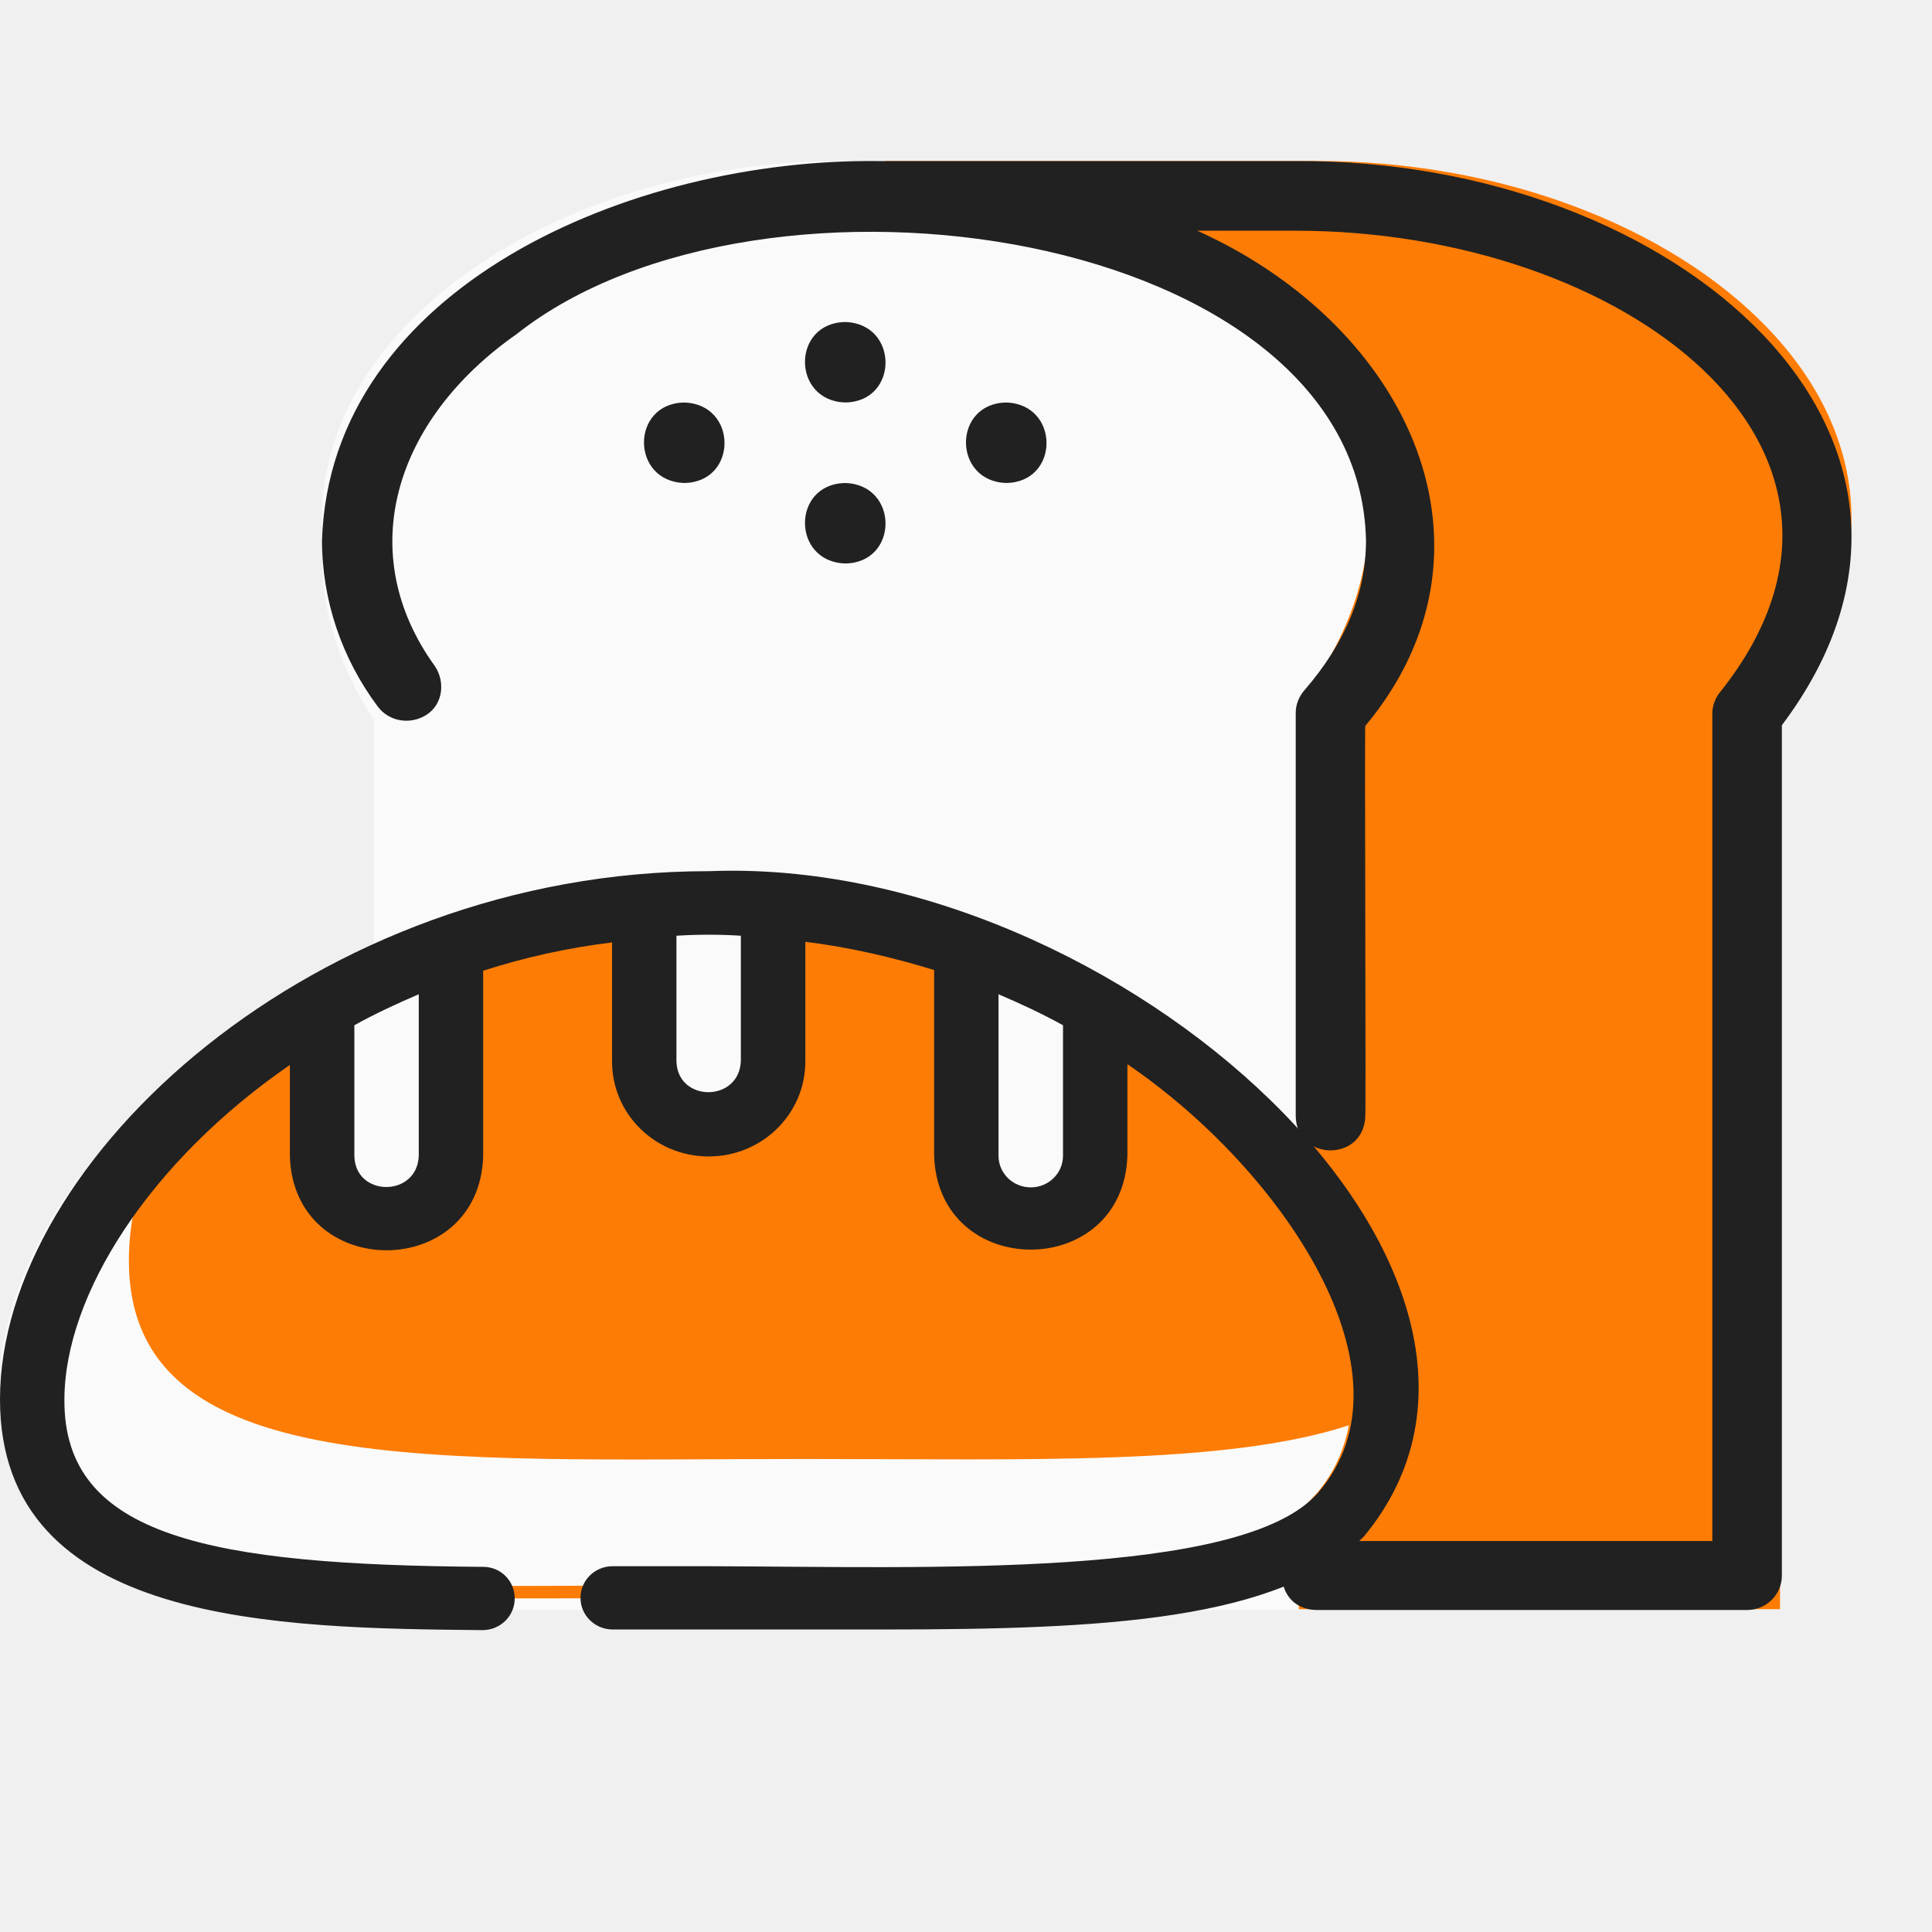
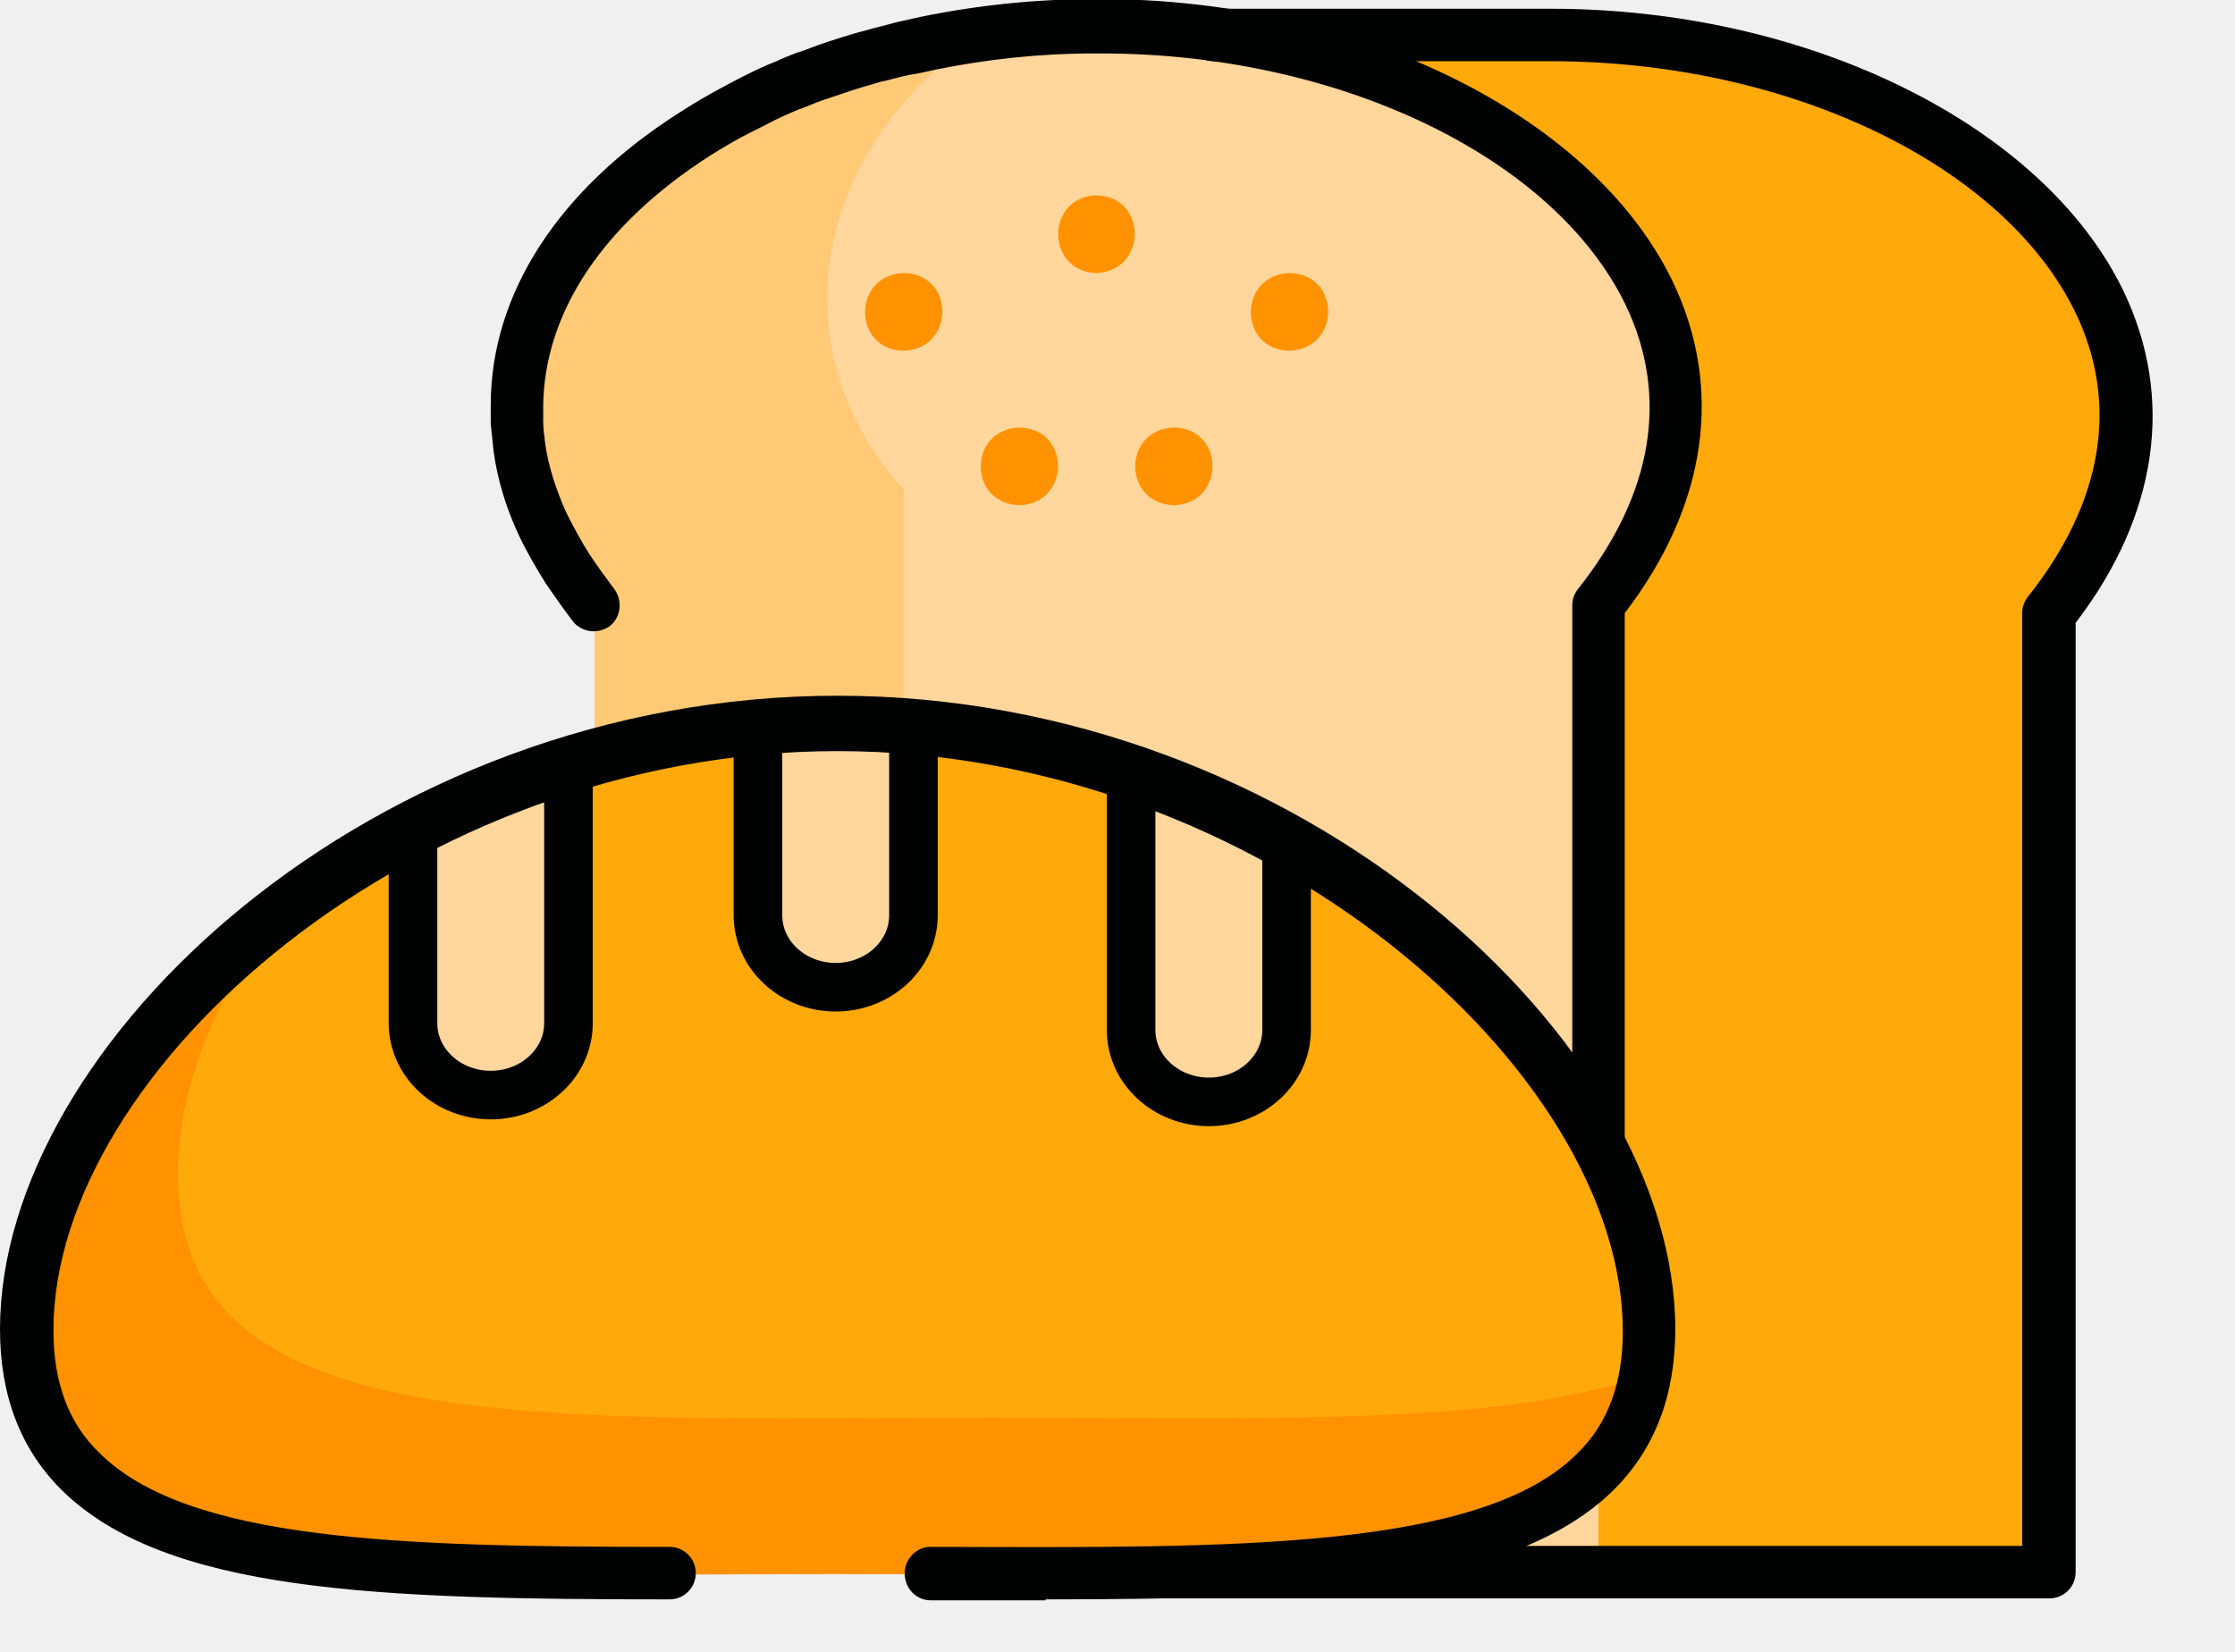
- <svg xmlns="http://www.w3.org/2000/svg" width="24" height="24" viewBox="0 0 24 24" fill="none">
-   <g id="category-icons">
-     <path id="Vector" d="M11 20V2H16.334C20.93 1.981 24.807 5.303 22.112 8.74V19.99H11V20Z" fill="#FD7C05" />
-     <path id="Vector_2" d="M4.871 8.744C2.233 5.305 6.015 1.981 10.498 2C14.981 1.981 18.763 5.305 16.134 8.744V20H4.871V8.744Z" fill="#FAFAFA" />
-     <path id="Vector_3" d="M13 17.794V19H4.646V8.943C2.882 6.258 4.988 3.453 7.866 3C6.499 4.146 6.129 6.224 7.216 7.738V10.551C7.216 14.553 9.807 17.786 13 17.786V17.794Z" fill="#FAFAFA" />
-     <path id="Vector_4" d="M17.206 17.383C17.206 20.108 13.443 19.849 8.803 19.849C4.163 19.849 0.4 20.108 0.4 17.383C0.4 14.658 4.163 11.214 8.803 11.214C13.443 11.214 17.206 14.658 17.206 17.383Z" fill="#FD7C05" />
-     <path id="Vector_5" d="M16.755 17.714C16.321 19.921 12.745 19.695 8.403 19.695C3.763 19.695 0 19.954 0 17.23C0 15.817 1.005 14.212 2.631 13C1.975 13.869 1.601 14.797 1.601 15.658C1.601 18.383 5.364 18.124 10.004 18.124C12.771 18.124 15.222 18.207 16.755 17.706V17.714Z" fill="#FAFAFA" />
-     <path id="Vector_6" d="M9.603 11.248V13.179C9.603 13.613 9.246 13.964 8.803 13.964C8.36 13.964 8.003 13.613 8.003 13.179V11.248C8.531 11.198 9.076 11.198 9.603 11.248Z" fill="#FAFAFA" />
-     <path id="Vector_7" d="M5.602 11.774V14.357C5.568 15.394 4.035 15.394 4.001 14.357V12.51C4.504 12.217 5.04 11.975 5.602 11.774Z" fill="#FAFAFA" />
-     <path id="Vector_8" d="M13.605 12.51V14.357C13.571 15.394 12.038 15.394 12.004 14.357V11.774C12.558 11.975 13.094 12.217 13.605 12.51Z" fill="#FAFAFA" />
-     <path id="Vector_9" d="M9.603 13.07C9.671 14.182 8.062 14.282 8.003 13.179V11.248C8.131 11.231 8.267 11.231 8.403 11.223V12.393C8.394 12.978 9.093 13.379 9.603 13.078V13.07Z" fill="#FAFAFA" />
-     <path id="Vector_10" d="M5.602 14.248C5.67 15.36 4.061 15.46 4.001 14.357V12.51C4.129 12.435 4.265 12.36 4.402 12.293V13.572C4.385 14.157 5.083 14.558 5.602 14.257V14.248Z" fill="#FAFAFA" />
-     <path id="Vector_11" d="M13.605 14.248C13.656 14.717 13.29 15.143 12.805 15.143C12.362 15.143 12.004 14.792 12.004 14.357V11.774C12.14 11.825 12.268 11.875 12.404 11.925V13.571C12.404 14.165 13.102 14.566 13.613 14.257L13.605 14.248Z" fill="#FAFAFA" />
-     <path id="Vector_12" d="M16.096 2.001H10.912C7.842 1.964 4.101 3.568 4 6.712C4 7.46 4.248 8.18 4.689 8.772C4.827 8.963 5.094 9.009 5.296 8.881C5.498 8.754 5.535 8.48 5.406 8.28C4.386 6.876 4.892 5.218 6.417 4.151C9.46 1.745 16.886 2.839 16.969 6.712C16.969 7.369 16.712 7.988 16.206 8.572C16.142 8.644 16.096 8.745 16.096 8.854V13.857C16.096 14.422 16.932 14.441 16.96 13.876C16.969 13.876 16.951 9.018 16.96 9.018C18.771 6.849 17.539 4.069 14.873 2.866H16.096C20.186 2.866 23.752 5.582 21.381 8.581C21.317 8.654 21.271 8.754 21.271 8.863V19.143H16.353C15.784 19.162 15.784 19.991 16.353 20H21.703C21.942 20 22.135 19.809 22.135 19.572V9.009C24.809 5.455 20.857 1.973 16.096 2.001Z" fill="#212121" />
-     <path id="Vector_13" d="M10.5 4C11.167 4.021 11.167 4.989 10.5 5C9.833 4.979 9.833 4.011 10.5 4Z" fill="#212121" />
-     <path id="Vector_14" d="M12.5 5C13.167 5.021 13.167 5.989 12.5 6C11.833 5.979 11.833 5.011 12.5 5Z" fill="#212121" />
-     <path id="Vector_15" d="M8.5 5C9.167 5.021 9.167 5.989 8.5 6C7.833 5.979 7.833 5.011 8.5 5Z" fill="#212121" />
-     <path id="Vector_16" d="M10.5 6C11.167 6.021 11.167 6.989 10.5 7C9.833 6.979 9.833 6.011 10.5 6Z" fill="#212121" />
-     <path id="Vector_17" d="M8.803 10.822C3.925 10.822 0 14.407 0 17.383C0 20.192 3.465 20.225 5.994 20.25C6.215 20.25 6.394 20.075 6.394 19.857C6.394 19.64 6.223 19.464 6.002 19.464C2.622 19.439 0.792 19.096 0.8 17.391C0.8 16.087 1.856 14.432 3.601 13.229V14.366C3.652 15.92 5.951 15.92 6.002 14.366V12.059C6.521 11.891 7.058 11.774 7.603 11.707V13.187C7.603 13.839 8.139 14.366 8.803 14.366C9.467 14.366 10.004 13.839 10.004 13.187V11.699C10.548 11.766 11.085 11.891 11.604 12.05V14.357C11.655 15.912 13.954 15.912 14.005 14.357V13.22C15.921 14.524 17.657 17.065 16.372 18.545C15.435 19.615 11.493 19.464 8.812 19.456H7.611C7.39 19.456 7.211 19.631 7.211 19.849C7.211 20.066 7.39 20.242 7.611 20.242H8.812C9.535 20.242 10.259 20.242 10.974 20.242C13.724 20.242 15.878 20.133 16.942 19.088C19.616 15.862 13.894 10.621 8.812 10.822H8.803ZM5.202 14.357C5.185 14.875 4.41 14.875 4.402 14.357V12.736C4.657 12.594 4.929 12.468 5.202 12.351V14.357ZM13.205 14.357C13.205 14.575 13.026 14.75 12.805 14.75C12.583 14.75 12.404 14.575 12.404 14.357V12.351C12.677 12.468 12.949 12.594 13.205 12.736V14.357ZM9.203 13.179C9.186 13.697 8.411 13.697 8.403 13.179V11.624C8.667 11.607 8.939 11.607 9.203 11.624V13.179Z" fill="#212121" />
+ <svg xmlns="http://www.w3.org/2000/svg" width="23" height="17" viewBox="0 0 23 17" fill="none">
+   <g id="Layer_1" clip-path="url(#clip0_1426_2984)">
+     <path id="Vector" d="M11.29 16.18V0.27H16.06C20.17 0.25 23.64 3.19 21.23 6.23V16.17H11.29V16.18Z" fill="#FFA90A" />
+     <path id="Vector_2" d="M6.12 6.23C3.7 3.2 7.17 0.26 11.28 0.27C15.39 0.25 18.86 3.19 16.45 6.23V16.17H6.12V6.23Z" fill="#FFD69B" />
+     <path id="Vector_3" d="M14.33 14.99L12.08 16.18H6.12V6.23C3.94 3.58 6.54 0.8 10.1 0.35C8.41 1.49 7.95 3.54 9.3 5.04V7.83C9.3 11.79 10.38 14.99 14.33 14.99Z" fill="#FFC975" />
+     <path id="Vector_4" d="M16.45 12.84C16.3 12.84 16.18 12.72 16.18 12.57V6.23C16.18 6.17 16.2 6.11 16.24 6.06C17.01 5.09 17.18 4.08 16.73 3.14C15.99 1.61 13.77 0.55 11.33 0.55H11.25C10.7 0.55 10.15 0.61 9.61 0.72C9.52 0.74 9.44 0.76 9.36 0.77C9.26 0.79 9.17 0.82 9.07 0.84C8.93 0.88 8.79 0.92 8.65 0.97L8.47 1.03C8.38 1.06 8.3 1.1 8.21 1.13C8.09 1.18 7.98 1.23 7.87 1.29L7.71 1.37C7.57 1.44 7.44 1.52 7.31 1.6C6.2 2.31 5.6 3.22 5.59 4.18C5.59 4.23 5.59 4.28 5.59 4.33C5.59 4.41 5.6 4.48 5.61 4.56C5.64 4.79 5.72 5.03 5.82 5.26C5.9 5.42 5.98 5.57 6.07 5.71C6.15 5.83 6.23 5.94 6.32 6.06C6.41 6.18 6.39 6.35 6.28 6.44C6.16 6.53 5.99 6.51 5.9 6.4C5.8 6.27 5.71 6.14 5.62 6.01C5.52 5.85 5.42 5.68 5.34 5.51C5.2 5.21 5.12 4.93 5.08 4.65C5.07 4.56 5.06 4.46 5.05 4.36C5.05 4.3 5.05 4.23 5.05 4.17C5.05 3.02 5.75 1.95 6.99 1.16C7.16 1.05 7.3 0.97 7.45 0.89C7.51 0.86 7.56 0.83 7.62 0.8C7.74 0.74 7.86 0.68 7.99 0.63C8.08 0.59 8.17 0.55 8.27 0.52L8.43 0.46C8.61 0.4 8.76 0.35 8.92 0.31C9.02 0.28 9.12 0.26 9.22 0.23C9.31 0.21 9.4 0.19 9.49 0.17C10.08 0.05 10.68 -0.01 11.28 -0.01H11.32C13.96 -0.01 16.38 1.18 17.21 2.89C17.74 3.99 17.57 5.2 16.72 6.31V12.55C16.72 12.7 16.6 12.82 16.45 12.82V12.84Z" fill="#000202" />
+     <path id="Vector_5" d="M21.08 16.45H10.22C10.07 16.45 9.95 16.33 9.95 16.18C9.95 16.03 10.07 15.91 10.22 15.91H20.81V6.31C20.81 6.25 20.83 6.19 20.87 6.14C21.64 5.17 21.81 4.16 21.36 3.22C20.62 1.69 18.4 0.63 15.96 0.63H12.49C12.34 0.63 12.22 0.51 12.22 0.36C12.22 0.21 12.34 0.09 12.49 0.09H15.96C18.6 0.09 21.02 1.28 21.85 2.99C22.38 4.09 22.21 5.3 21.36 6.41V16.18C21.36 16.33 21.24 16.45 21.09 16.45H21.08Z" fill="#000202" />
+     <path id="Vector_6" d="M16.94 13.67C16.94 16.43 13.2 16.17 8.59 16.17C3.98 16.17 0.24 16.43 0.24 13.67C0.24 10.91 3.98 7.43 8.59 7.43C13.2 7.43 16.94 10.92 16.94 13.67Z" fill="#FFA90A" />
+     <path id="Vector_7" d="M16.89 14.17C16.46 16.41 12.92 16.2 8.6 16.2C3.99 16.2 0.24 16.43 0.24 13.68C0.24 12.25 1.24 10.63 2.85 9.4C2.2 10.28 1.83 11.22 1.83 12.09C1.83 14.85 5.57 14.59 10.18 14.59C12.93 14.59 15.37 14.68 16.89 14.17Z" fill="#FF9200" />
+     <g id="Group">
+       <path id="Vector_8" d="M8.12 7.45C7.99 7.45 7.86 7.45 7.73 7.47C7.73 7.47 7.73 7.47 7.72 7.47V9.42C7.72 9.55 7.76 9.67 7.81 9.77C7.81 9.79 7.84 9.8 7.85 9.82C7.89 9.89 7.93 9.95 7.99 10C8.02 10.03 8.06 10.05 8.1 10.07C8.15 10.1 8.2 10.13 8.26 10.15C8.29 10.15 8.32 10.16 8.35 10.17C8.41 10.18 8.46 10.21 8.53 10.21C8.55 10.21 8.56 10.21 8.58 10.2C8.58 10.2 8.58 10.2 8.59 10.2C8.69 10.2 8.78 10.17 8.87 10.13C8.88 10.13 8.89 10.11 8.91 10.11C8.98 10.07 9.05 10.03 9.11 9.97C9.14 9.94 9.16 9.9 9.18 9.86C9.21 9.81 9.25 9.76 9.27 9.7C9.28 9.66 9.29 9.62 9.29 9.58C9.3 9.52 9.32 9.47 9.32 9.41V7.46C8.93 7.43 8.53 7.43 8.13 7.44L8.12 7.45Z" fill="#FFD69B" />
+       <path id="Vector_9" d="M11.84 8.16C11.73 8.1 11.61 8.06 11.5 8.02C11.48 8.02 11.47 8.01 11.45 8V10.62C11.45 10.74 11.48 10.85 11.53 10.95C11.56 11.02 11.61 11.08 11.65 11.13C11.67 11.15 11.68 11.17 11.69 11.19C11.74 11.24 11.8 11.28 11.87 11.31C11.9 11.33 11.92 11.35 11.96 11.36C11.99 11.37 12.02 11.37 12.06 11.38C12.12 11.4 12.19 11.42 12.26 11.42C12.31 11.42 12.35 11.4 12.39 11.39C12.45 11.39 12.51 11.37 12.57 11.35C12.6 11.34 12.63 11.32 12.65 11.3C12.72 11.26 12.78 11.22 12.84 11.16C12.86 11.14 12.87 11.12 12.88 11.1C12.93 11.04 12.97 10.98 12.99 10.9C13.01 10.84 13.02 10.78 13.03 10.72C13.03 10.68 13.05 10.66 13.05 10.62V8.75C12.67 8.52 12.26 8.34 11.85 8.17L11.84 8.16Z" fill="#FFD69B" />
+       <path id="Vector_10" d="M4.55 8.52C4.41 8.59 4.28 8.66 4.15 8.74V10.61C4.15 10.75 4.19 10.87 4.24 10.97C4.29 11.06 4.35 11.14 4.42 11.21C4.45 11.24 4.48 11.25 4.52 11.27C4.57 11.3 4.62 11.33 4.68 11.35C4.72 11.36 4.76 11.36 4.8 11.37C4.86 11.37 4.91 11.39 4.97 11.39C5 11.39 5.03 11.38 5.06 11.37C5.13 11.36 5.2 11.35 5.26 11.32C5.28 11.32 5.3 11.29 5.32 11.28C5.39 11.25 5.45 11.21 5.5 11.15C5.52 11.13 5.54 11.1 5.56 11.07C5.6 11.02 5.64 10.96 5.66 10.9C5.68 10.85 5.69 10.79 5.7 10.73C5.7 10.68 5.73 10.65 5.73 10.6V7.99C5.32 8.14 4.92 8.32 4.54 8.52H4.55Z" fill="#FFD69B" />
+     </g>
+     <path id="Vector_11" d="M9.3 2.81C9.83 2.82 9.83 3.59 9.3 3.61C8.77 3.6 8.77 2.83 9.3 2.81Z" fill="#FF9200" />
+     <path id="Vector_12" d="M11.28 2.01C11.81 2.02 11.81 2.79 11.28 2.81C10.76 2.79 10.76 2.03 11.28 2.01Z" fill="#FF9200" />
+     <path id="Vector_13" d="M13.27 2.81C13.8 2.82 13.8 3.59 13.27 3.61C12.74 3.6 12.74 2.83 13.27 2.81Z" fill="#FF9200" />
+     <path id="Vector_14" d="M12.08 4.4C12.61 4.41 12.61 5.18 12.08 5.2C11.55 5.18 11.55 4.42 12.08 4.4Z" fill="#FF9200" />
+     <path id="Vector_15" d="M10.49 4.4C11.02 4.41 11.02 5.18 10.49 5.2C9.96 5.18 9.96 4.42 10.49 4.4Z" fill="#FF9200" />
+     <path id="Vector_16" d="M10.76 16.47C10.42 16.47 10.08 16.47 9.72 16.47H9.58C9.43 16.47 9.31 16.35 9.31 16.19C9.31 16.04 9.44 15.91 9.59 15.92H9.73C12.68 15.93 15.24 15.95 16.23 14.96C16.55 14.65 16.7 14.23 16.7 13.7C16.7 11.01 12.97 7.73 8.62 7.73C4.27 7.73 0.55 11.01 0.55 13.69C0.55 14.22 0.7 14.64 1.02 14.95C1.93 15.86 4.12 15.92 6.89 15.92C7.04 15.92 7.16 16.04 7.16 16.19C7.16 16.34 7.04 16.46 6.89 16.46C3.89 16.46 1.7 16.39 0.63 15.33C0.21 14.91 0 14.36 0 13.68C0 10.73 3.85 7.16 8.62 7.16C13.39 7.16 17.24 10.73 17.24 13.68C17.24 14.36 17.03 14.91 16.61 15.33C15.58 16.35 13.47 16.46 10.76 16.46V16.47Z" fill="#000202" />
+     <path id="Vector_17" d="M5.85 8V10.53C5.85 10.94 5.49 11.27 5.05 11.27C4.61 11.27 4.25 10.94 4.25 10.53V8.37" stroke="#000202" stroke-width="0.5" stroke-miterlimit="10" />
+     <path id="Vector_18" d="M9.4 7.47V9.42C9.4 9.83 9.04 10.16 8.6 10.16C8.16 10.16 7.8 9.83 7.8 9.42V7.26" stroke="#000202" stroke-width="0.5" stroke-miterlimit="10" />
+     <path id="Vector_19" d="M13.24 8.74V10.6C13.24 11.01 12.88 11.34 12.44 11.34C12 11.34 11.64 11.01 11.64 10.6V8" stroke="#000202" stroke-width="0.5" stroke-miterlimit="10" />
  </g>
+   <defs>
+     <clipPath id="clip0_1426_2984">
+       <rect width="22.15" height="16.47" fill="white" />
+     </clipPath>
+   </defs>
</svg>
